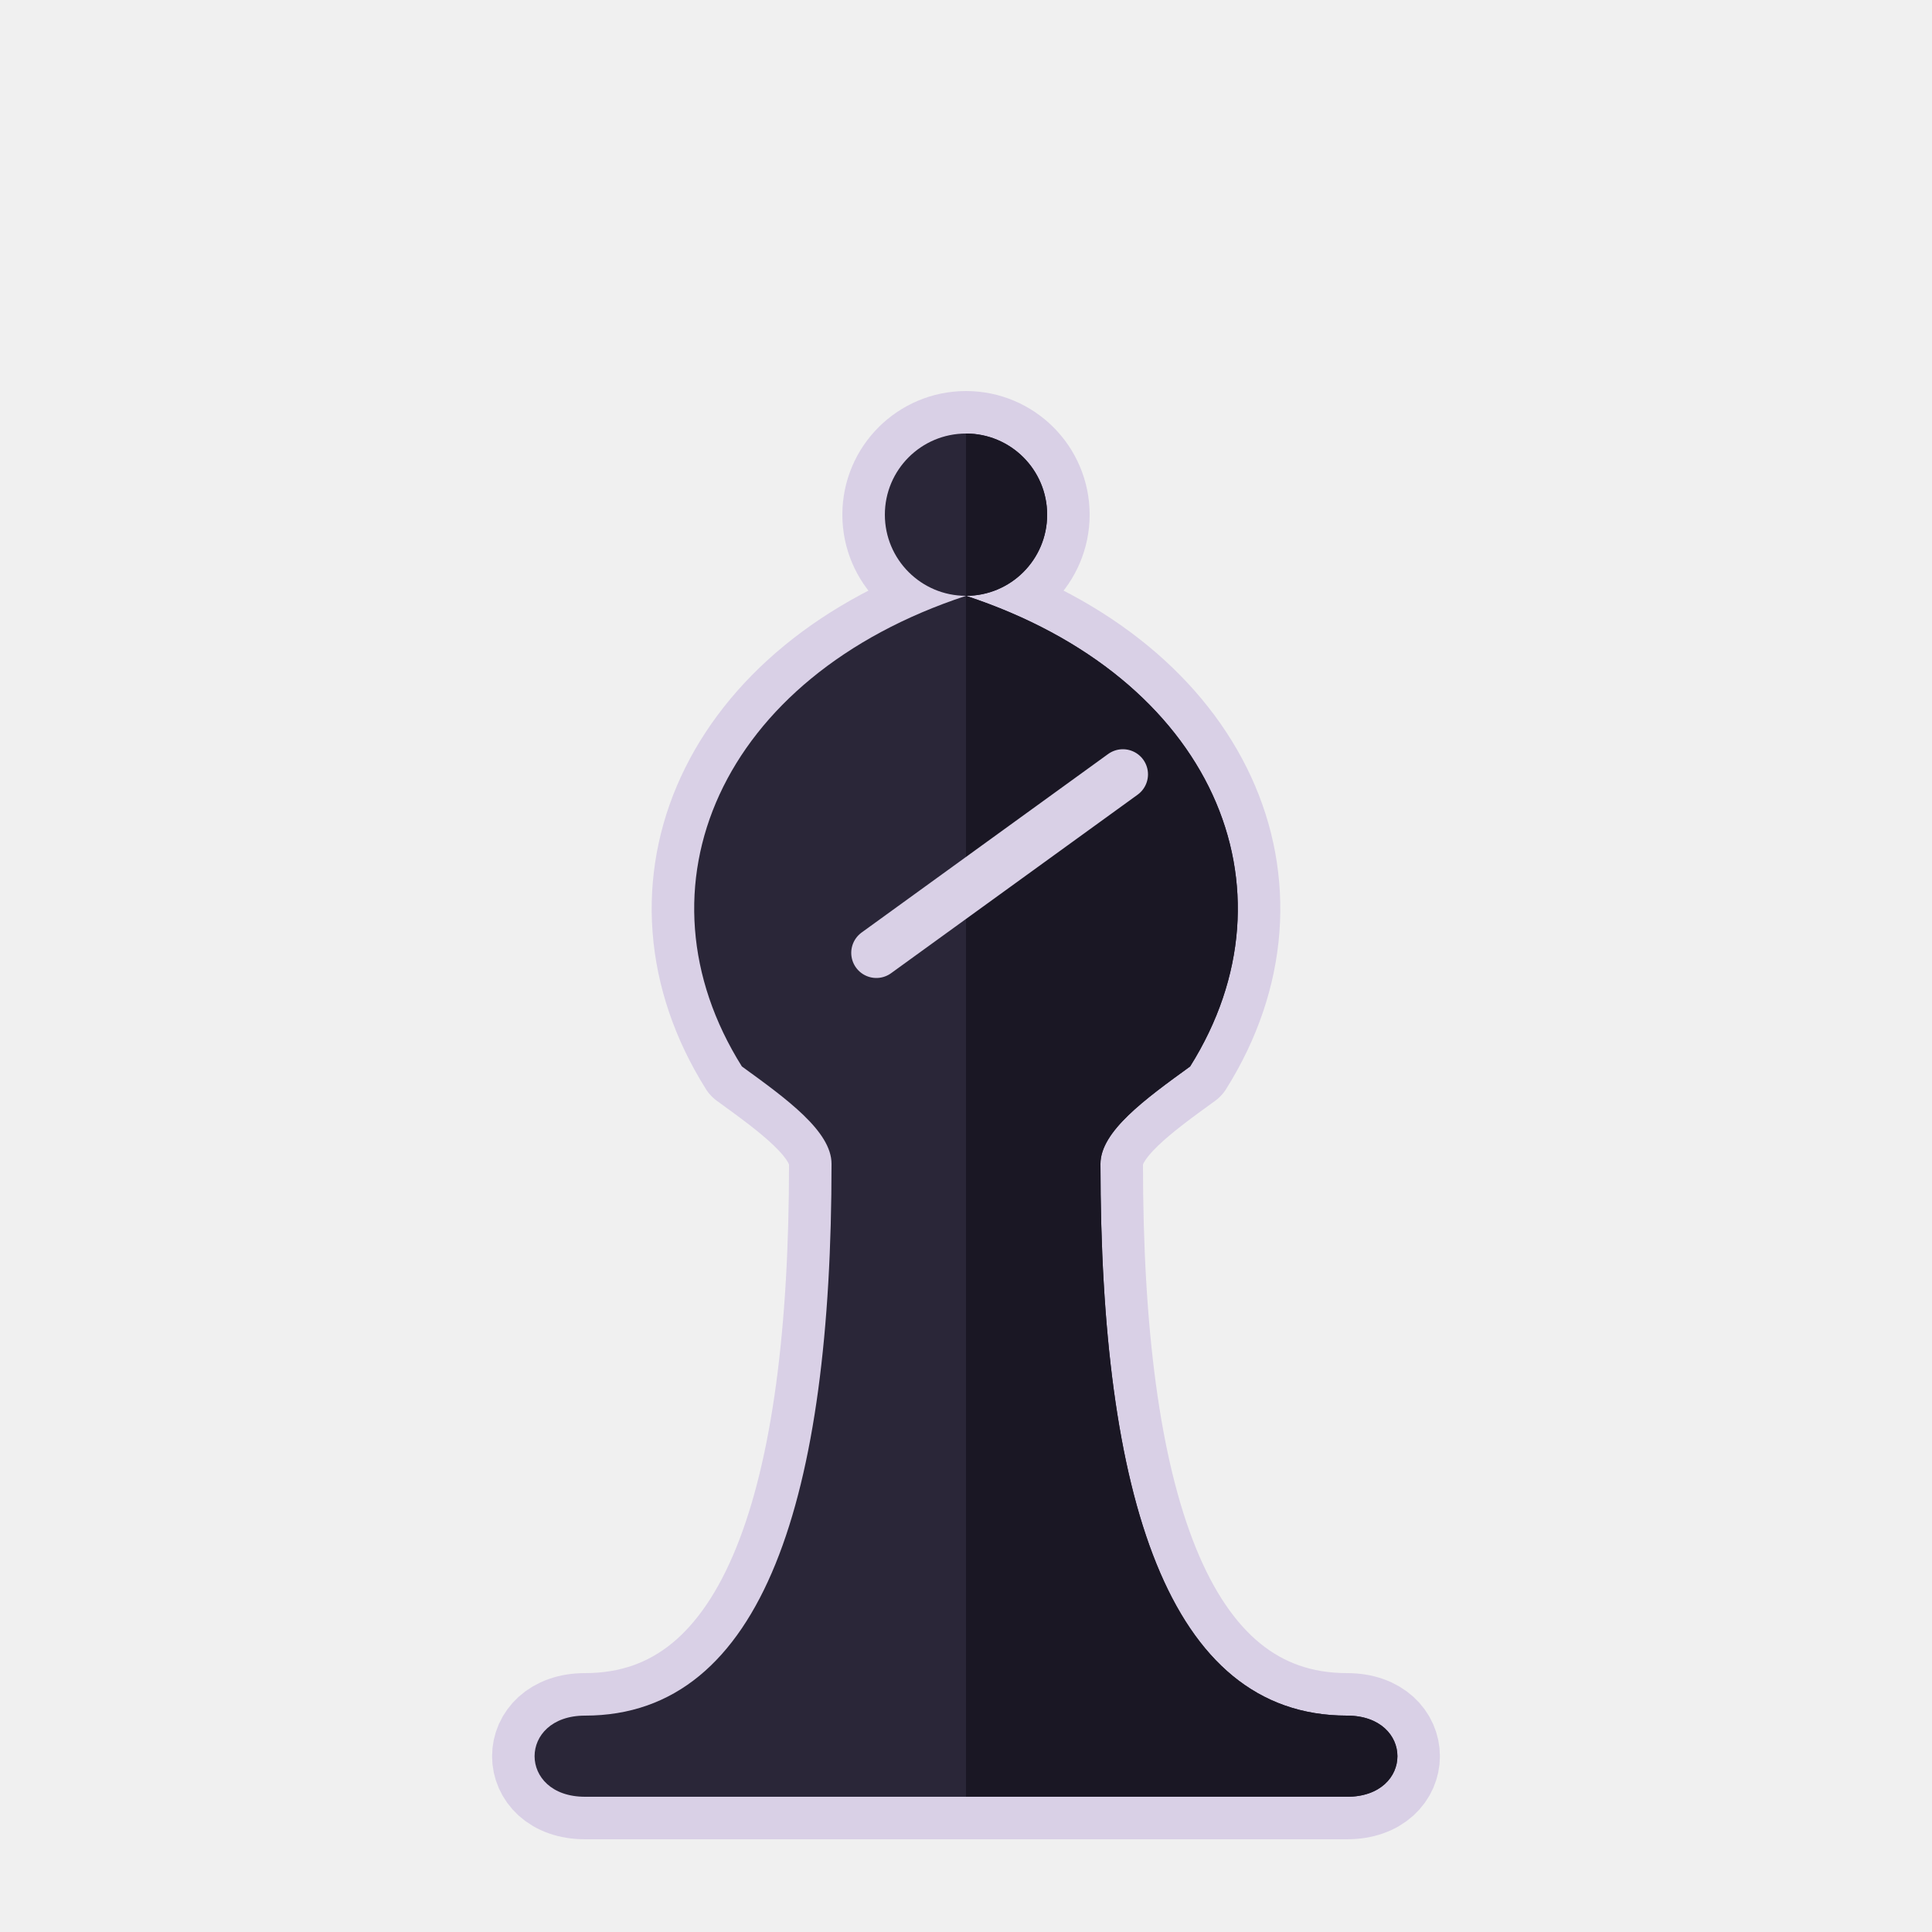
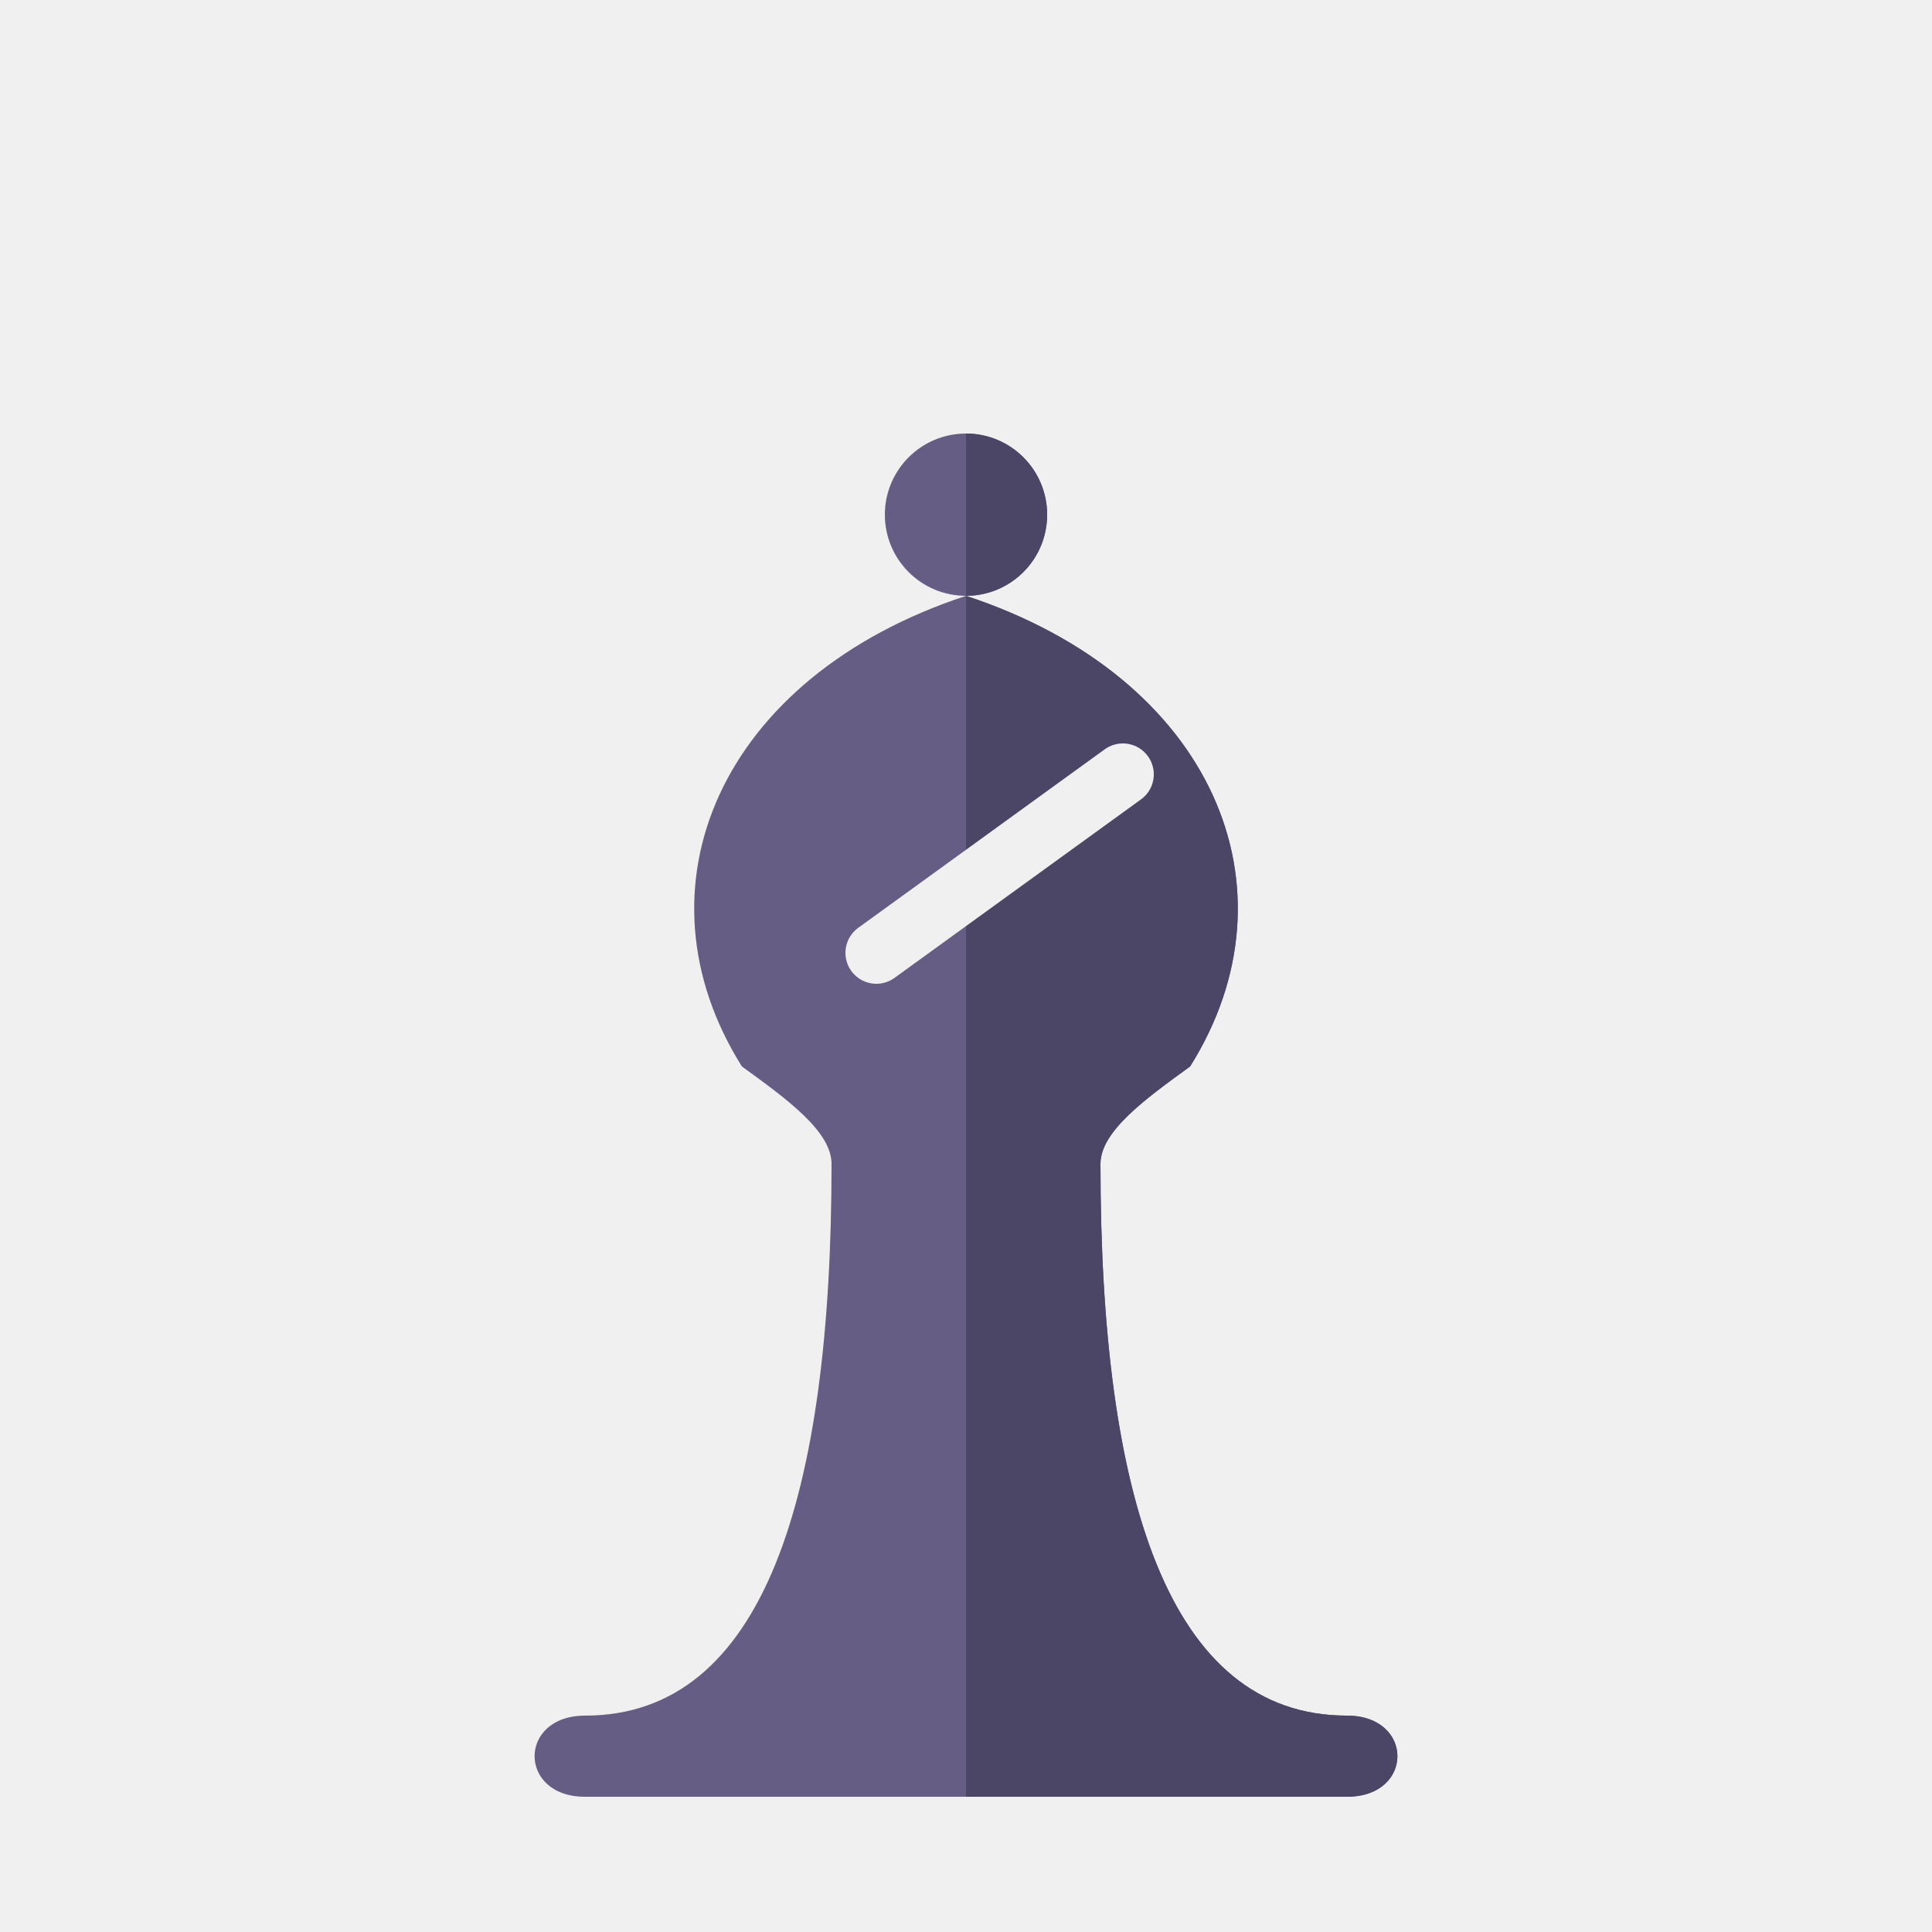
<svg xmlns="http://www.w3.org/2000/svg" viewBox="0 0 100 100">
  <clipPath id="c">
    <path d="M50 30.84C62.76 35.04 67.4 45.96 61.6 55.2C59.28 56.88 56.96 58.56 56.96 60.24C56.96 77.38 60.44 88.8 69.72 88.8C73.2 88.8 73.2 93 69.72 93L50 93L30.28 93C26.8 93 26.8 88.8 30.28 88.8C39.56 88.8 43.04 77.38 43.04 60.24C43.04 58.56 40.72 56.88 38.4 55.2C32.6 45.96 37.24 35.04 50 30.84ZM45.8 26.64a4.2 4.2 0 1 1 8.4 0a4.2 4.2 0 1 1 -8.4 0Z" />
  </clipPath>
-   <path d="M50 30.84C62.76 35.04 67.4 45.96 61.6 55.2C59.28 56.88 56.96 58.56 56.96 60.24C56.96 77.38 60.44 88.8 69.72 88.8C73.2 88.8 73.2 93 69.72 93L50 93L30.28 93C26.8 93 26.8 88.8 30.28 88.8C39.56 88.8 43.04 77.38 43.04 60.24C43.04 58.56 40.72 56.88 38.4 55.2C32.6 45.96 37.24 35.04 50 30.84ZM45.8 26.64a4.2 4.2 0 1 1 8.4 0a4.2 4.2 0 1 1 -8.4 0Z" stroke="#d9d0e6" stroke-width="4.4" stroke-linejoin="round" />
-   <path d="M50 30.84C62.76 35.04 67.4 45.96 61.6 55.2C59.28 56.88 56.96 58.56 56.96 60.24C56.96 77.38 60.44 88.8 69.72 88.8C73.2 88.8 73.2 93 69.72 93L50 93L30.28 93C26.8 93 26.8 88.8 30.28 88.8C39.56 88.8 43.04 77.38 43.04 60.24C43.04 58.56 40.72 56.88 38.4 55.2C32.6 45.96 37.24 35.04 50 30.84ZM45.8 26.64a4.2 4.2 0 1 1 8.4 0a4.2 4.2 0 1 1 -8.4 0Z" fill="#2a2638" />
-   <rect x="50" width="50" height="100" fill="#1a1724" clip-path="url(#c)" />
-   <path d="M58.12 40.08L45.36 49.32" stroke="#d9d0e6" stroke-width="2.6" stroke-linecap="round" />
+   <mask id="m">
+     <rect width="100" height="100" fill="#fff" />
+     <path d="M58.12 40.08L45.36 49.32" stroke="#000" stroke-width="3.2" stroke-linecap="round" />
+   </mask>
+   <g mask="url(#m)">
+     <path d="M50 30.84C62.76 35.04 67.4 45.96 61.6 55.2C59.28 56.88 56.96 58.56 56.96 60.24C56.96 77.38 60.44 88.8 69.72 88.8C73.2 88.8 73.2 93 69.72 93L50 93L30.28 93C26.8 93 26.8 88.8 30.28 88.8C39.56 88.8 43.04 77.38 43.04 60.24C43.04 58.56 40.72 56.88 38.4 55.2C32.6 45.96 37.24 35.04 50 30.84ZM45.8 26.64a4.2 4.2 0 1 1 8.4 0a4.2 4.2 0 1 1 -8.4 0Z" fill="#655d84" />
+     <rect x="50" width="50" height="100" fill="#4b4566" clip-path="url(#c)" />
+   </g>
</svg>
